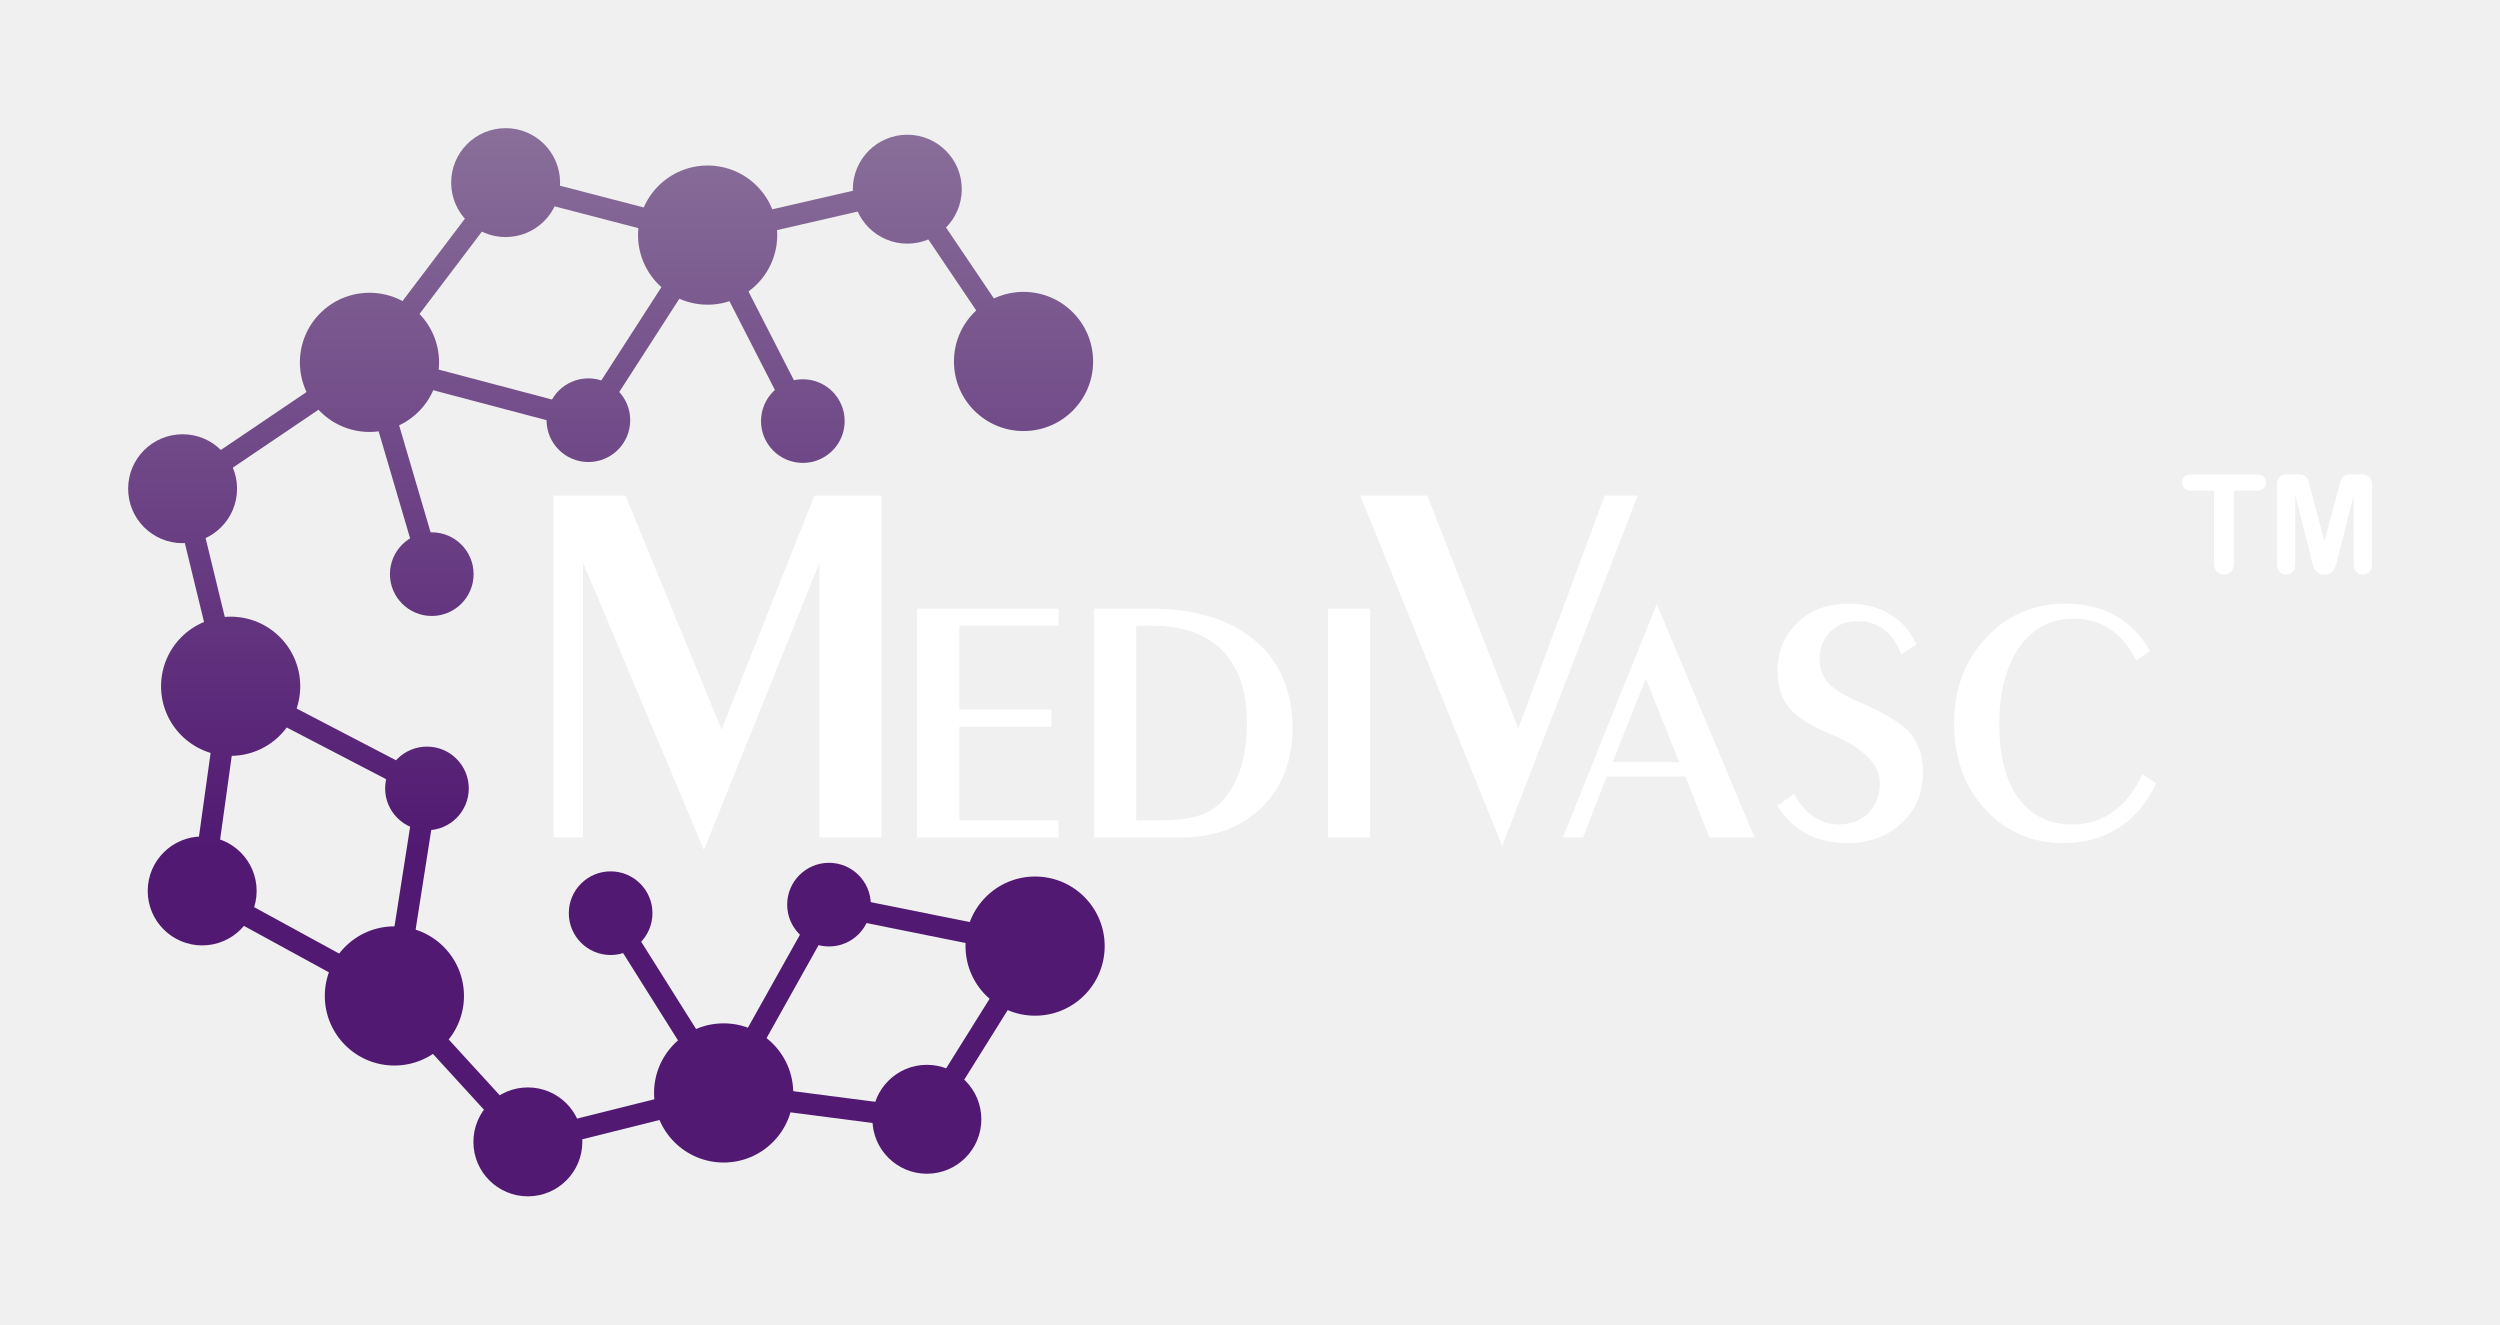
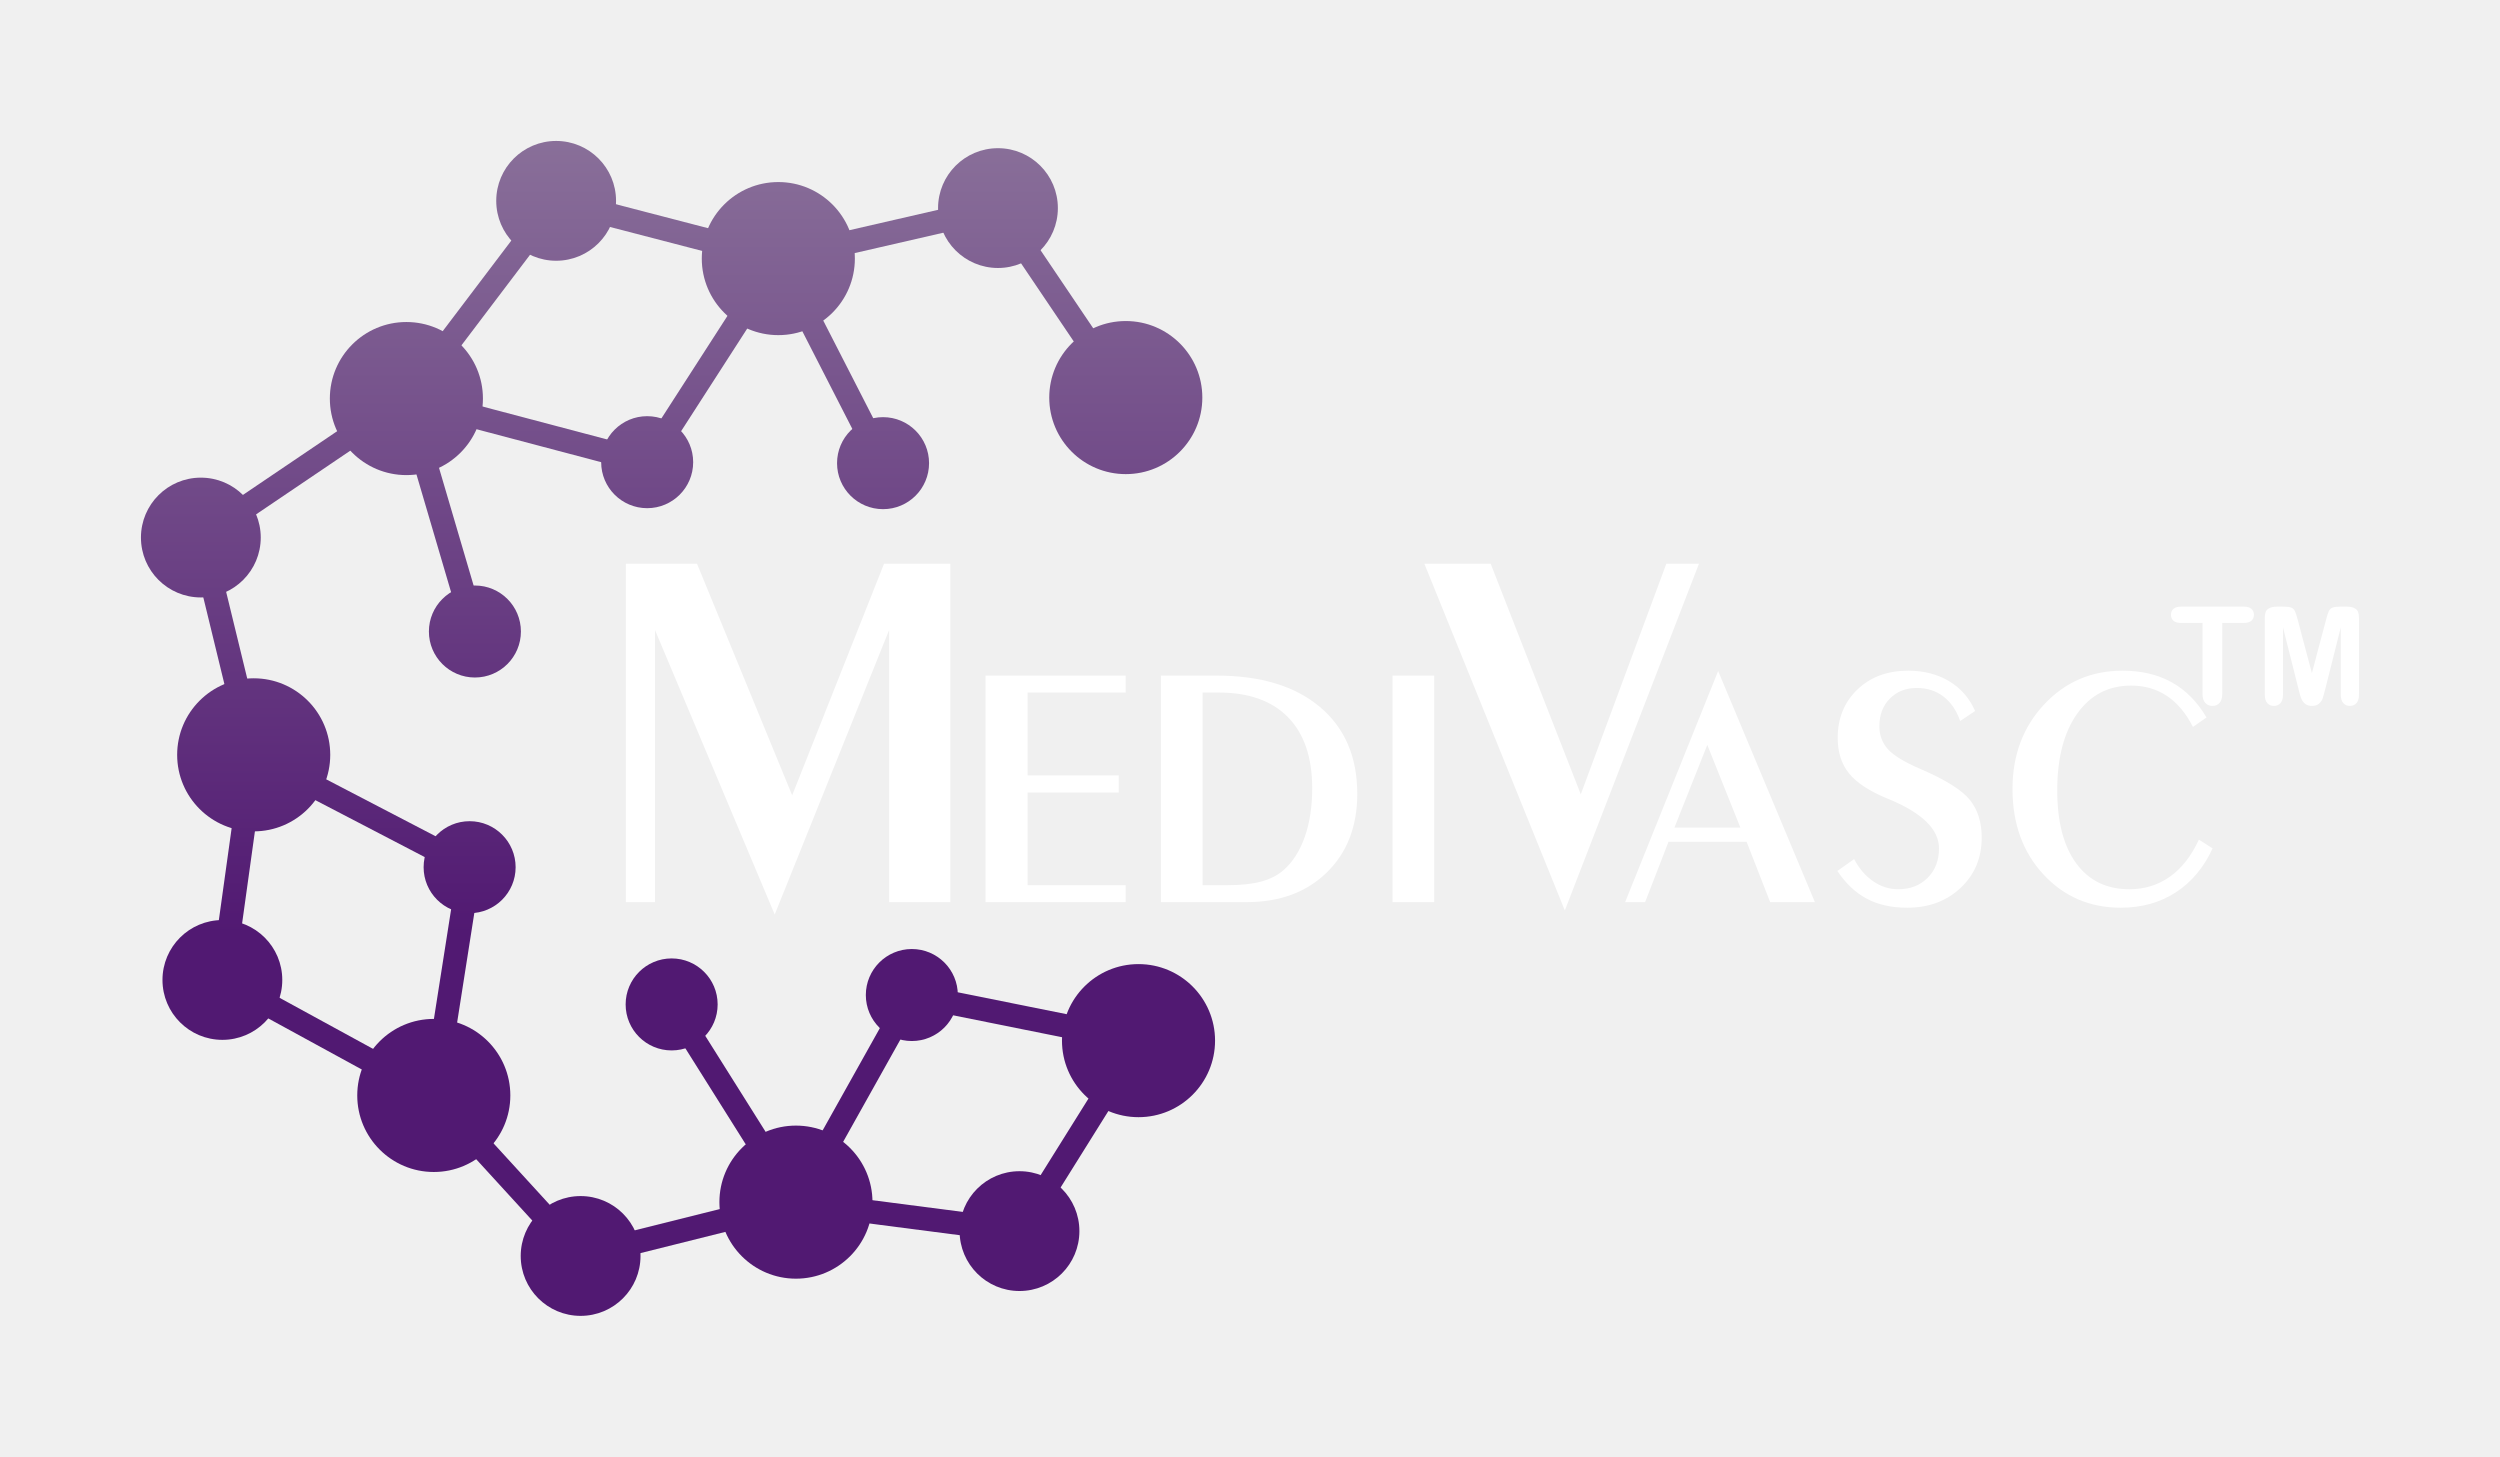
- <svg xmlns="http://www.w3.org/2000/svg" viewBox="-70.1 -69.6 1404.7 744.2">
+ <svg xmlns="http://www.w3.org/2000/svg" viewBox="-70.1 -69.6 1277.1 744.2">
  <defs>
    <linearGradient id="mv" gradientUnits="userSpaceOnUse" x1="0" y1="2.4" x2="0" y2="407.5">
      <stop offset="0" stop-color="#896F99" />
      <stop offset="1" stop-color="#511972" />
    </linearGradient>
  </defs>
  <g stroke="url(#mv)" stroke-width="12.0">
    <line x1="214.0" y1="33.0" x2="327.5" y2="62.5" />
    <line x1="214.0" y1="33.0" x2="137.5" y2="134.0" />
    <line x1="439.7" y1="36.7" x2="327.5" y2="62.5" />
    <line x1="439.7" y1="36.7" x2="505.0" y2="133.5" />
    <line x1="327.5" y1="62.5" x2="260.5" y2="166.5" />
    <line x1="327.5" y1="62.5" x2="381.0" y2="167.0" />
    <line x1="137.5" y1="134.0" x2="260.5" y2="166.5" />
    <line x1="137.5" y1="134.0" x2="32.5" y2="205.0" />
    <line x1="137.5" y1="134.0" x2="172.5" y2="253.0" />
    <line x1="32.5" y1="205.0" x2="59.5" y2="316.0" />
    <line x1="59.5" y1="316.0" x2="169.8" y2="373.4" />
    <line x1="59.5" y1="316.0" x2="43.5" y2="431.0" />
    <line x1="169.8" y1="373.4" x2="151.5" y2="490.0" />
    <line x1="43.5" y1="431.0" x2="151.5" y2="490.0" />
    <line x1="273.0" y1="443.5" x2="336.5" y2="544.5" />
    <line x1="395.7" y1="438.7" x2="511.5" y2="462.0" />
    <line x1="395.7" y1="438.7" x2="336.5" y2="544.5" />
    <line x1="511.5" y1="462.0" x2="450.7" y2="559.3" />
    <line x1="151.5" y1="490.0" x2="226.5" y2="572.0" />
    <line x1="336.5" y1="544.5" x2="450.7" y2="559.3" />
    <line x1="336.5" y1="544.5" x2="226.5" y2="572.0" />
  </g>
  <g fill="url(#mv)">
    <circle cx="214.0" cy="33.0" r="30.6" />
    <circle cx="439.7" cy="36.7" r="30.6" />
    <circle cx="327.5" cy="62.5" r="39.1" />
    <circle cx="137.5" cy="134.0" r="39.1" />
    <circle cx="505.0" cy="133.5" r="39.1" />
    <circle cx="260.5" cy="166.5" r="23.5" />
    <circle cx="381.0" cy="167.0" r="23.5" />
    <circle cx="32.5" cy="205.0" r="30.6" />
    <circle cx="172.5" cy="253.0" r="23.5" />
    <circle cx="59.5" cy="316.0" r="39.1" />
    <circle cx="169.8" cy="373.4" r="23.5" />
    <circle cx="43.5" cy="431.0" r="30.6" />
    <circle cx="273.0" cy="443.5" r="23.5" />
    <circle cx="395.7" cy="438.7" r="23.5" />
    <circle cx="511.5" cy="462.0" r="39.1" />
    <circle cx="151.5" cy="490.0" r="39.1" />
    <circle cx="336.5" cy="544.5" r="39.1" />
    <circle cx="450.7" cy="559.3" r="30.6" />
    <circle cx="226.5" cy="572.0" r="30.6" />
  </g>
  <g fill="#FFFFFF">
-     <g transform="translate(216.83,400.94) scale(0.14365,-0.14365)">
+     <g transform="translate(227.91,391.24) scale(0.12929,-0.12929)">
      <path d="M168 0V1337H449L825 422L1188 1337H1450V0H1208V1075L756 -49L283 1075V0Z" />
    </g>
-     <g transform="translate(428.59,400.94) scale(0.09616,-0.09616)">
+     <g transform="translate(418.48,391.24) scale(0.08655,-0.08655)">
      <path d="M172 0V1337H999V1237H420V748H958V647H420V100H999V0Z" />
    </g>
-     <g transform="translate(528.11,400.94) scale(0.09616,-0.09616)">
+     <g transform="translate(508.05,391.24) scale(0.08655,-0.08655)">
      <path d="M418 1237V100H565Q686 100 764.5 121.5Q843 143 895 188Q977 260 1021.0 384.5Q1065 509 1065 672Q1065 945 922.5 1091.0Q780 1237 512 1237ZM172 0V1337H500Q891 1337 1111.0 1151.5Q1331 966 1331 639Q1331 351 1151.5 175.5Q972 0 678 0Z" />
    </g>
-     <g transform="translate(658.97,400.94) scale(0.09616,-0.09616)">
+     <g transform="translate(625.84,391.24) scale(0.08655,-0.08655)">
      <path d="M424 0H178V1337H424Z" />
    </g>
-     <g transform="translate(697.09,400.94) scale(0.14365,-0.14365)">
+     <g transform="translate(660.11,391.24) scale(0.12929,-0.12929)">
      <path d="M535 -33 -20 1337H242L598 426L936 1337H1065Z" />
    </g>
-     <g transform="translate(809.17,400.94) scale(0.09616,-0.09616)">
+     <g transform="translate(761.12,391.24) scale(0.08655,-0.08655)">
      <path d="M279 440H668L473 928ZM-12 0 537 1364 1108 0H844L705 356H244L106 0Z" />
    </g>
-     <g transform="translate(918.83,400.94) scale(0.09616,-0.09616)">
+     <g transform="translate(859.84,391.24) scale(0.08655,-0.08655)">
      <path d="M199 254Q243 170 311.5 123.0Q380 76 459 76Q566 76 633.0 143.5Q700 211 700 317Q700 486 401 609L398 610Q237 676 169.5 759.0Q102 842 102 969Q102 1143 218.0 1254.5Q334 1366 518 1366Q656 1366 759.5 1304.0Q863 1242 913 1128L825 1069Q792 1163 726.0 1213.5Q660 1264 569 1264Q472 1264 410.0 1201.5Q348 1139 348 1038Q348 958 399.0 902.0Q450 846 590 786Q811 691 881.5 604.0Q952 517 952 381Q952 201 827.5 84.0Q703 -33 512 -33Q374 -33 274.0 20.0Q174 73 100 184Z" />
    </g>
-     <g transform="translate(1020.57,400.94) scale(0.09616,-0.09616)">
+     <g transform="translate(951.39,391.24) scale(0.08655,-0.08655)">
      <path d="M1257 317Q1179 148 1039.5 57.5Q900 -33 715 -33Q440 -33 258.0 164.0Q76 361 76 668Q76 967 262.5 1166.5Q449 1366 725 1366Q893 1366 1016.5 1297.0Q1140 1228 1221 1090L1141 1034Q1079 1156 987.5 1217.0Q896 1278 776 1278Q575 1278 457.5 1112.0Q340 946 340 659Q340 382 452.0 229.0Q564 76 766 76Q901 76 1005.5 150.5Q1110 225 1176 369Z" />
    </g>
  </g>
  <g fill="#FFFFFF">
-     <g transform="translate(1155.31,252.28) scale(0.0378,-0.0378)">
+     <g transform="translate(1038.30,290.16) scale(0.03402,-0.03402)">
      <path d="M1112 1221H788V156Q788 64 747.0 19.5Q706 -25 641 -25Q575 -25 533.5 20.0Q492 65 492 156V1221H168Q92 1221 55.0 1254.5Q18 1288 18 1343Q18 1400 56.5 1433.0Q95 1466 168 1466H1112Q1189 1466 1226.5 1432.0Q1264 1398 1264 1343Q1264 1288 1226.0 1254.5Q1188 1221 1112 1221Z" />
    </g>
-     <g transform="translate(1203.69,252.28) scale(0.0378,-0.0378)">
+     <g transform="translate(1081.85,290.16) scale(0.03402,-0.03402)">
      <path d="M655 221 420 1155V143Q420 59 382.5 17.0Q345 -25 283 -25Q223 -25 185.0 16.5Q147 58 147 143V1303Q147 1399 197.0 1432.5Q247 1466 332 1466H424Q507 1466 544.5 1451.0Q582 1436 600.0 1397.0Q618 1358 641 1270L854 467L1067 1270Q1090 1358 1108.0 1397.0Q1126 1436 1163.5 1451.0Q1201 1466 1284 1466H1376Q1461 1466 1511.0 1432.5Q1561 1399 1561 1303V143Q1561 59 1523.5 17.0Q1486 -25 1423 -25Q1364 -25 1326.0 17.0Q1288 59 1288 143V1155L1053 221Q1030 130 1015.5 87.5Q1001 45 962.0 10.0Q923 -25 854 -25Q802 -25 766.0 -2.5Q730 20 710.0 55.0Q690 90 678.5 132.5Q667 175 655 221Z" />
    </g>
  </g>
</svg>
